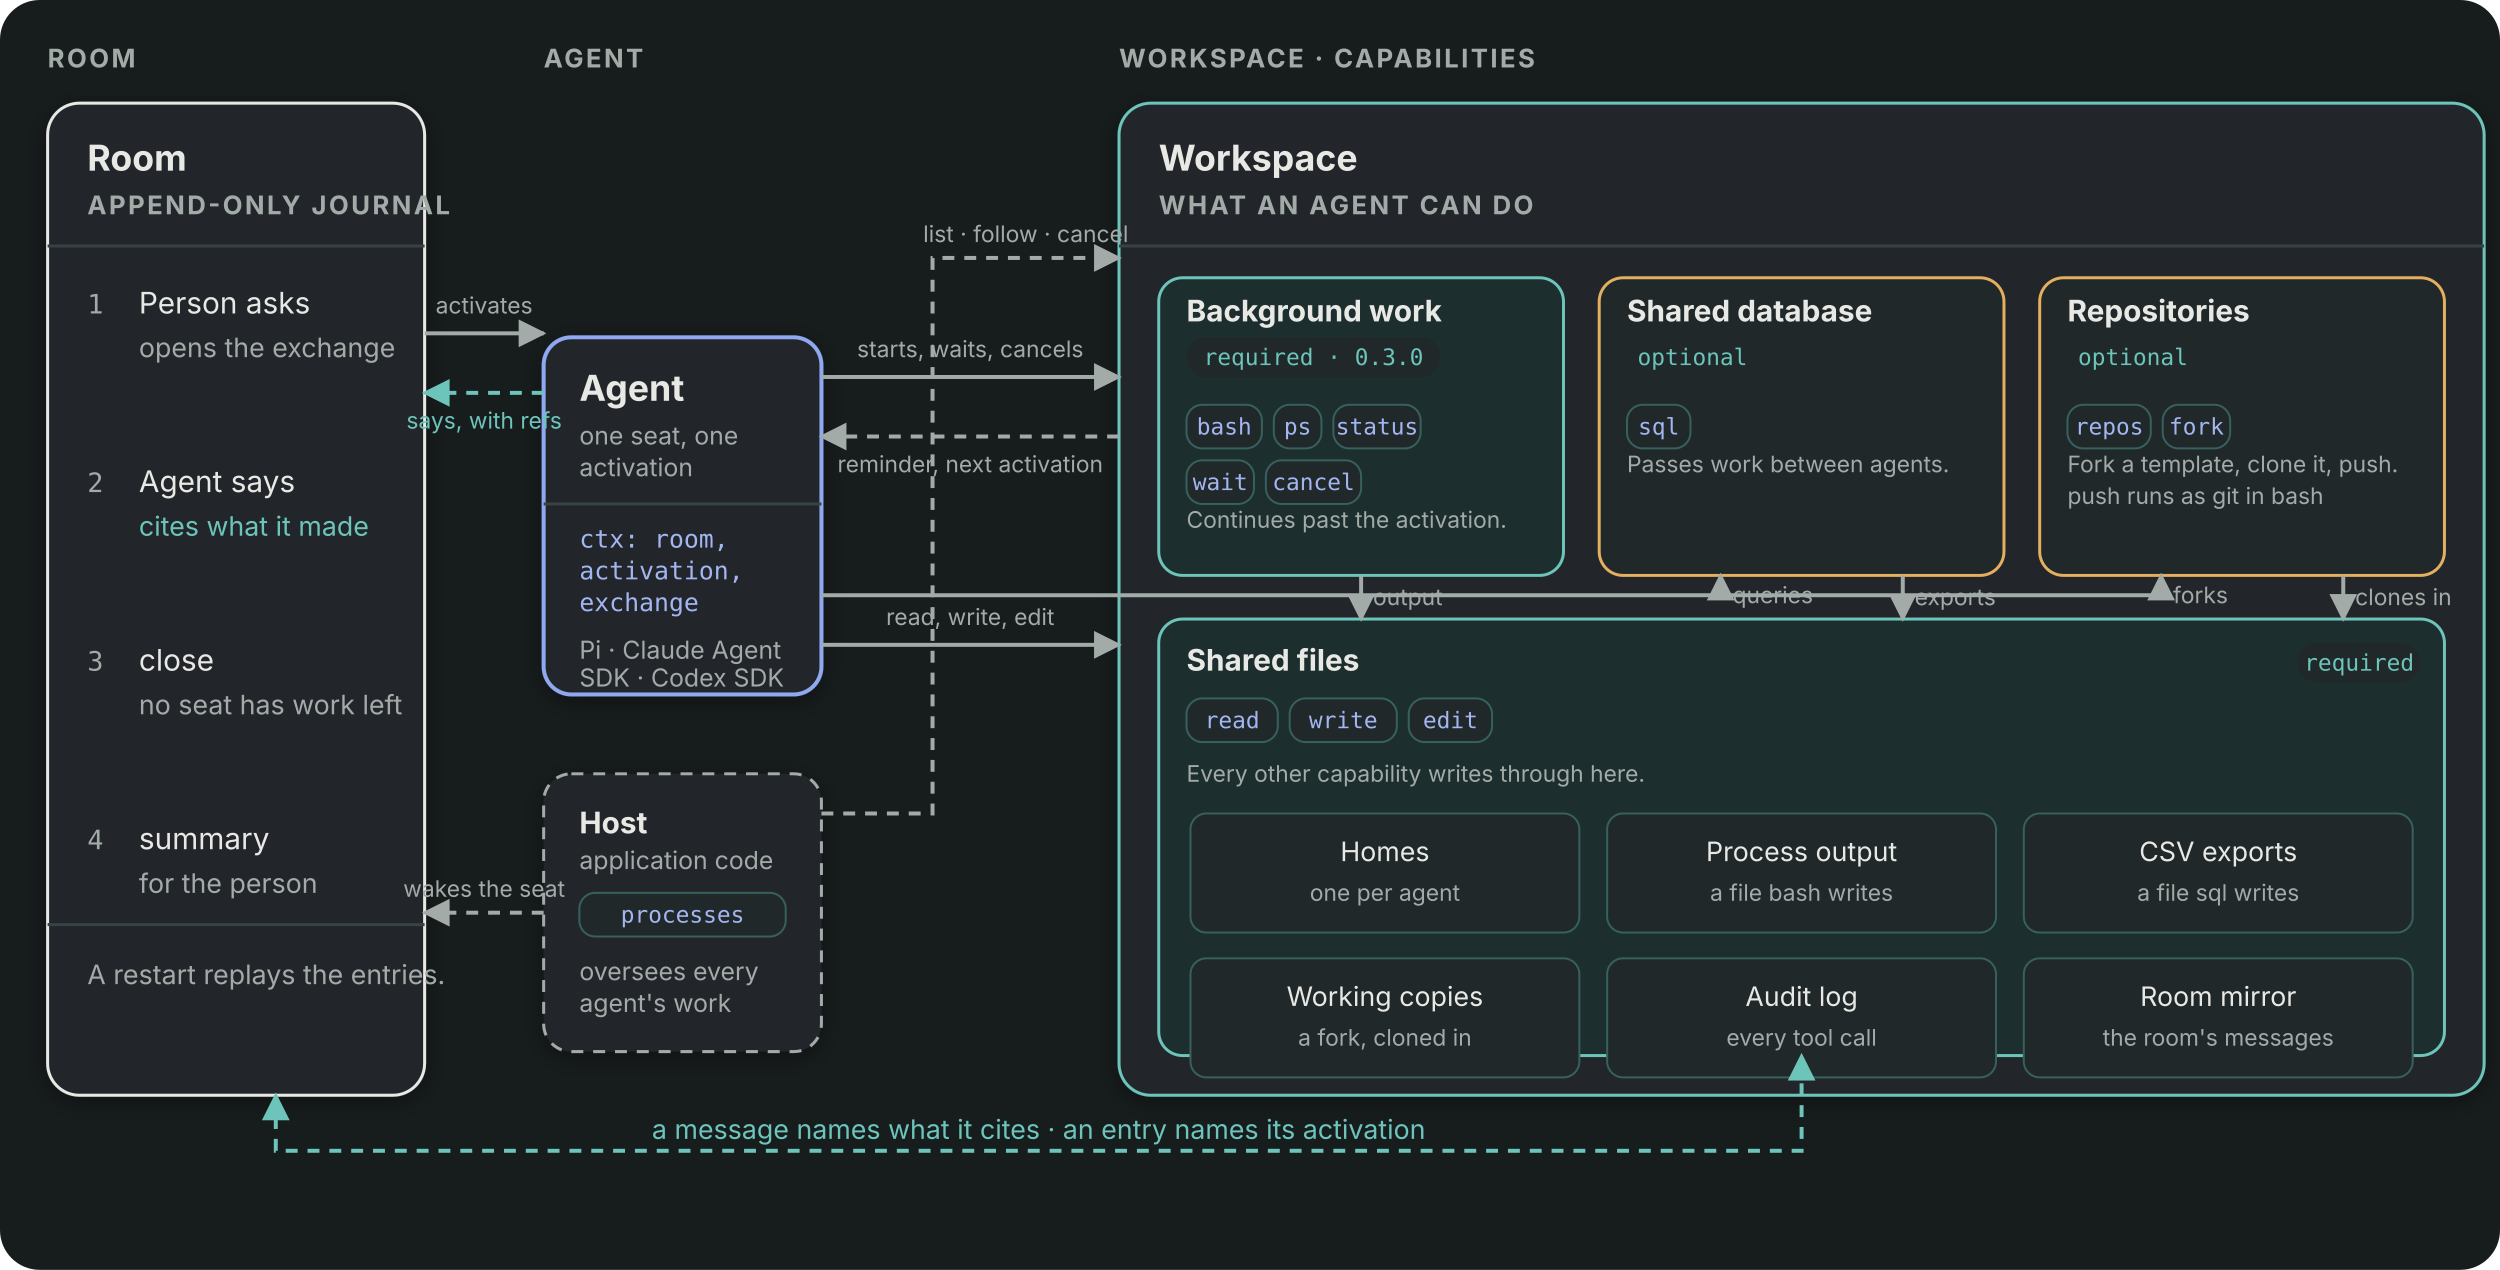
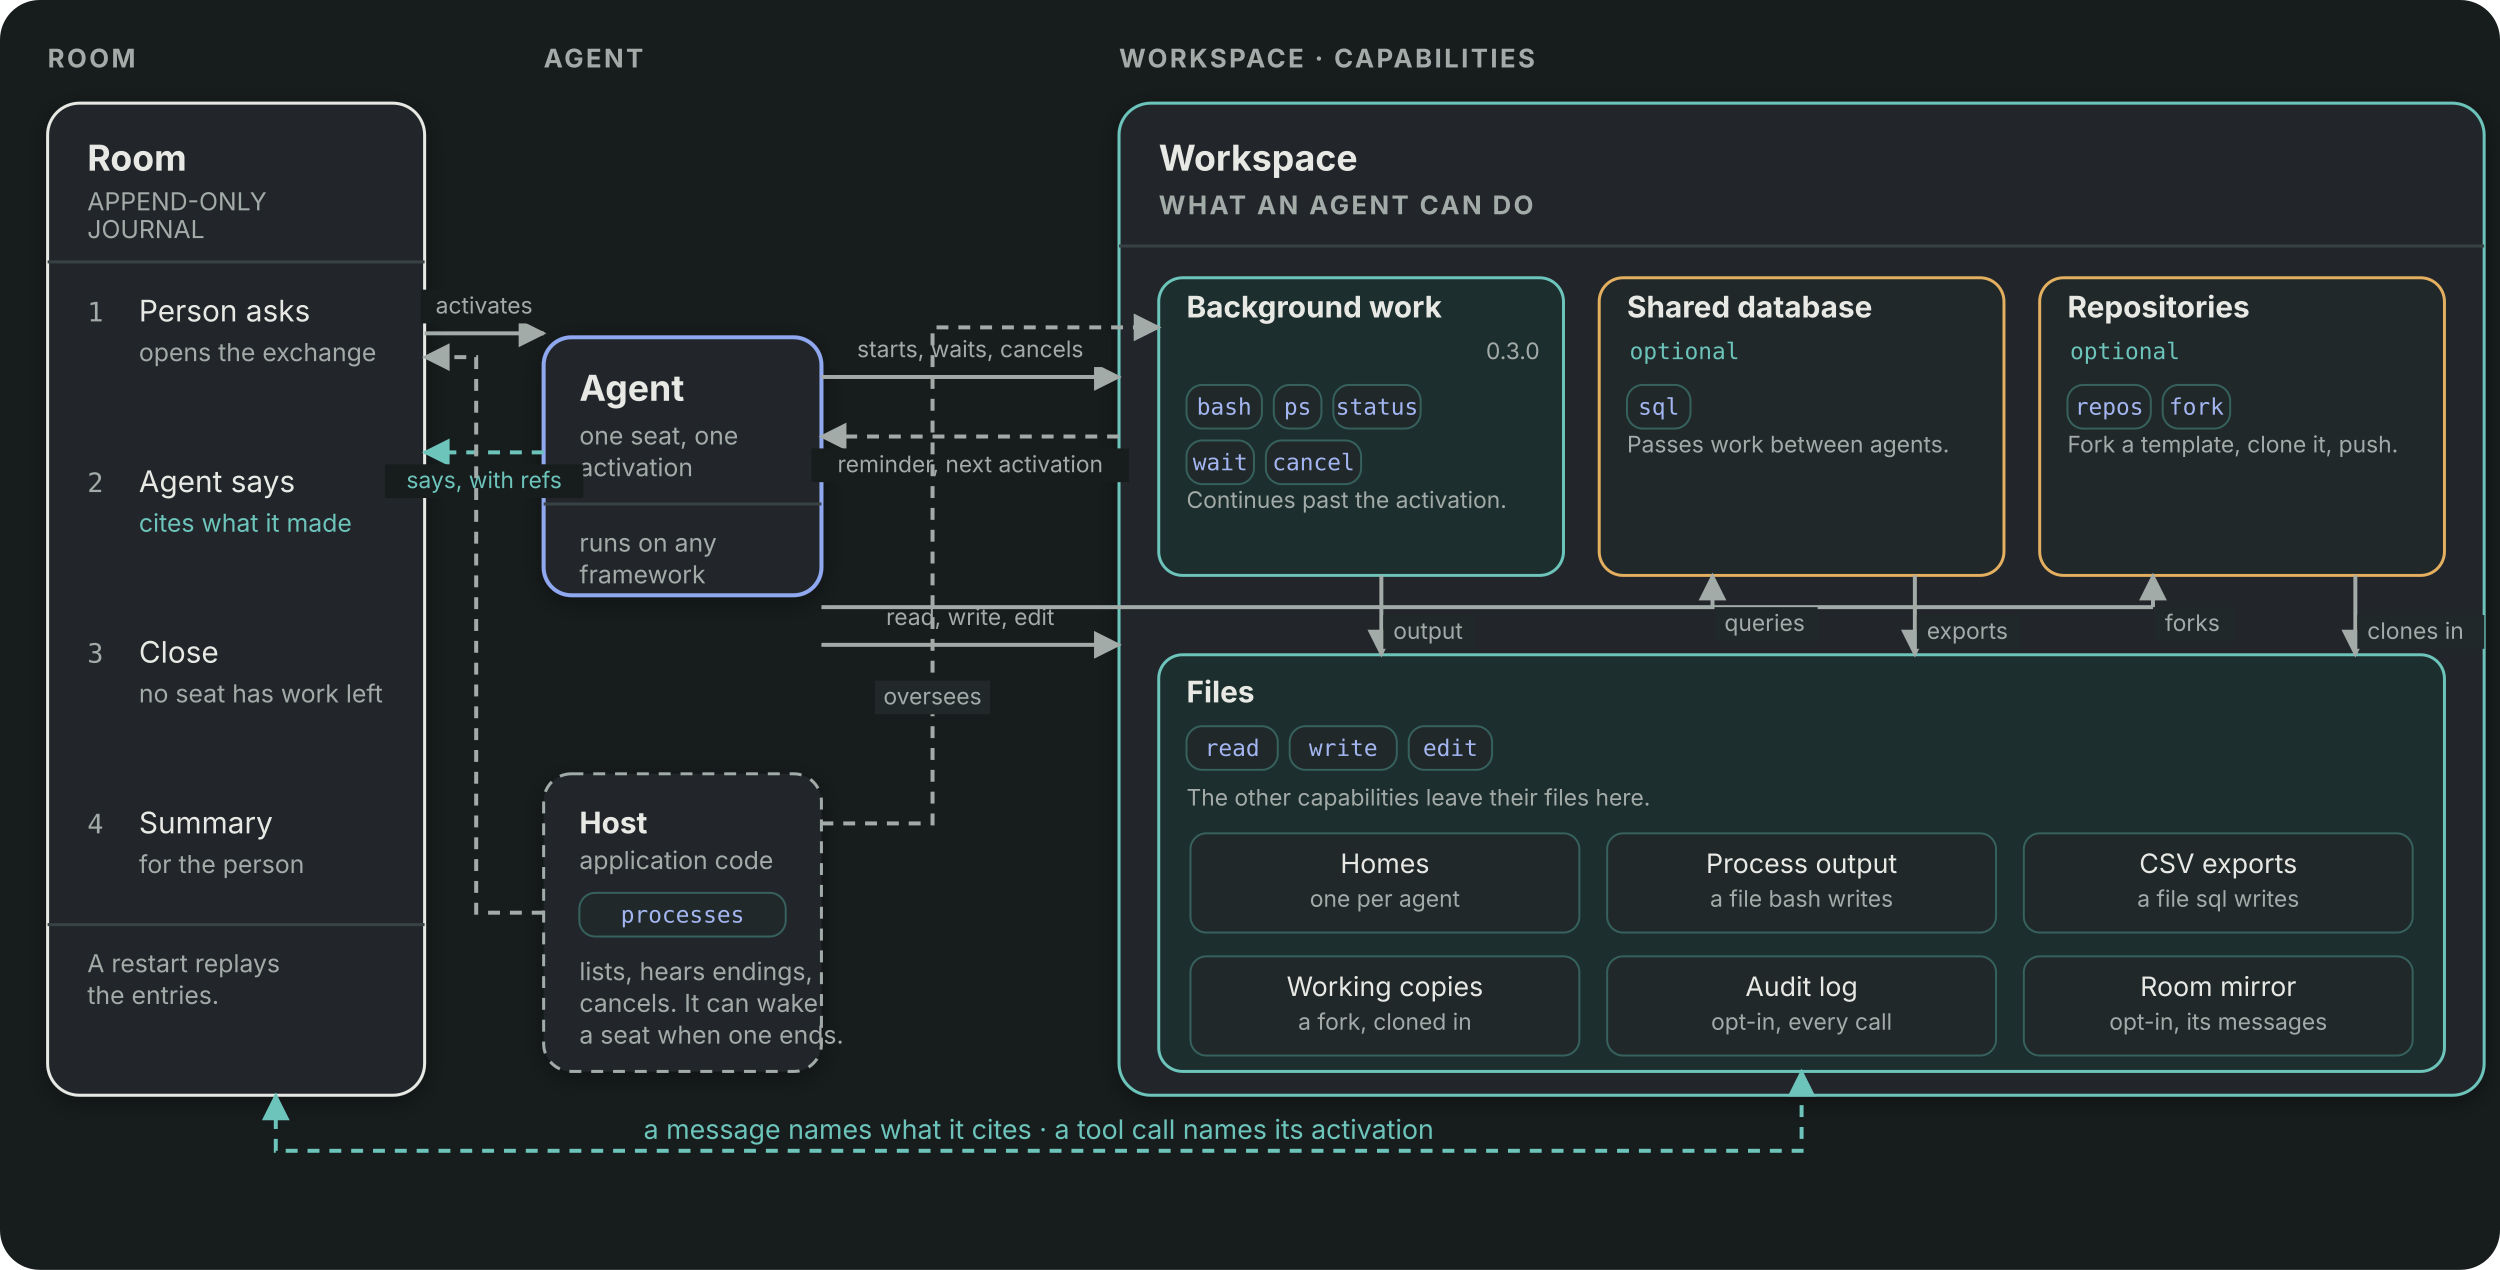
<svg xmlns="http://www.w3.org/2000/svg" width="1260" height="640" viewBox="0 0 1260 640" role="img" aria-labelledby="title desc">
  <defs>
    <marker id="arrow" viewBox="0 0 10 10" refX="9" refY="5" markerWidth="7" markerHeight="7" orient="auto-start-reverse">
      <path d="M0 0 10 5 0 10Z" fill="#a3aba8" />
    </marker>
    <marker id="arrow-teal" viewBox="0 0 10 10" refX="9" refY="5" markerWidth="7" markerHeight="7" orient="auto-start-reverse">
      <path d="M0 0 10 5 0 10Z" fill="#6cc4bb" />
    </marker>
    <filter id="shadow" x="-10%" y="-10%" width="120%" height="130%">
      <feDropShadow dx="0" dy="3" stdDeviation="6" flood-color="#000000" flood-opacity="0.35" />
    </filter>
    <style>
      .sans { font-family: Inter, "IBM Plex Sans", system-ui, sans-serif; }
      .mono { font-family: "IBM Plex Mono", ui-monospace, monospace; }
      .ink { fill: #e8e9e4; }
      .dim { fill: #a3aba8; }
      .teal { fill: #6cc4bb; }
      .code { fill: #a4b6f2; }
      .lab { font-size: 13px; font-weight: 700; letter-spacing: 1.2px; }
      .t { font-size: 18px; font-weight: 700; }
      .n { font-size: 15px; font-weight: 700; }
      .b { font-size: 15px; }
      .s { font-size: 13.5px; }
      .x { font-size: 12.5px; }
      .e { font-size: 11.5px; }
      .flow { fill: none; stroke: #a3aba8; stroke-width: 2; }
      .flow-dash { fill: none; stroke: #a3aba8; stroke-width: 2; stroke-dasharray: 6 5; }
      .flow-teal { fill: none; stroke: #6cc4bb; stroke-width: 2; stroke-dasharray: 6 5; }
      .rule { stroke: #384143; stroke-width: 1.5; }
    </style>
  </defs>
  <rect width="1260" height="640" rx="20" fill="#171c1d" />
  <text x="24" y="34" text-anchor="start" class="sans dim lab">ROOM</text>
  <text x="274" y="34" text-anchor="start" class="sans dim lab">AGENT</text>
  <text x="564" y="34" text-anchor="start" class="sans dim lab">WORKSPACE · CAPABILITIES</text>
  <g filter="url(#shadow)">
    <rect x="24" y="52" width="190" height="500" rx="16" fill="#20282a" stroke="#e8e9e4" stroke-width="1.5" />
  </g>
  <text x="44" y="86" text-anchor="start" class="sans ink t">Room</text>
-   <text x="44" y="108" text-anchor="start" class="sans dim lab">APPEND-ONLY JOURNAL</text>
-   <line x1="24" y1="124" x2="214" y2="124" class="rule" />
-   <text x="44" y="158" text-anchor="start" class="mono dim s">1</text>
-   <text x="70" y="158" text-anchor="start" class="sans ink b">Person asks</text>
-   <text x="70" y="180" text-anchor="start" class="sans dim s">opens the exchange</text>
+   <text x="44" y="106" text-anchor="start" class="sans dim x">APPEND-ONLY</text>
+   <text x="44" y="120" text-anchor="start" class="sans dim x">JOURNAL</text>
+   <line x1="24" y1="132" x2="214" y2="132" class="rule" />
+   <text x="44" y="162" text-anchor="start" class="mono dim s">1</text>
+   <text x="70" y="162" text-anchor="start" class="sans ink b">Person asks</text>
+   <text x="70" y="182" text-anchor="start" class="sans dim x">opens the exchange</text>
  <text x="44" y="248" text-anchor="start" class="mono dim s">2</text>
  <text x="70" y="248" text-anchor="start" class="sans ink b">Agent says</text>
-   <text x="70" y="270" text-anchor="start" class="sans teal s">cites what it made</text>
-   <text x="44" y="338" text-anchor="start" class="mono dim s">3</text>
-   <text x="70" y="338" text-anchor="start" class="sans ink b">close</text>
-   <text x="70" y="360" text-anchor="start" class="sans dim s">no seat has work left</text>
-   <text x="44" y="428" text-anchor="start" class="mono dim s">4</text>
-   <text x="70" y="428" text-anchor="start" class="sans ink b">summary</text>
-   <text x="70" y="450" text-anchor="start" class="sans dim s">for the person</text>
+   <text x="70" y="268" text-anchor="start" class="sans teal x">cites what it made</text>
+   <text x="44" y="334" text-anchor="start" class="mono dim s">3</text>
+   <text x="70" y="334" text-anchor="start" class="sans ink b">Close</text>
+   <text x="70" y="354" text-anchor="start" class="sans dim x">no seat has work left</text>
+   <text x="44" y="420" text-anchor="start" class="mono dim s">4</text>
+   <text x="70" y="420" text-anchor="start" class="sans ink b">Summary</text>
+   <text x="70" y="440" text-anchor="start" class="sans dim x">for the person</text>
  <line x1="24" y1="466" x2="214" y2="466" class="rule" />
-   <text x="44" y="496" text-anchor="start" class="sans dim s">A restart replays the entries.</text>
+   <text x="44" y="490" text-anchor="start" class="sans dim x">A restart replays</text>
+   <text x="44" y="506" text-anchor="start" class="sans dim x">the entries.</text>
  <g filter="url(#shadow)">
-     <rect x="274" y="170" width="140" height="180" rx="14" fill="#20282a" stroke="#8fa8ef" stroke-width="2" />
+     <rect x="274" y="170" width="140" height="130" rx="14" fill="#20282a" stroke="#8fa8ef" stroke-width="2" />
  </g>
  <text x="292" y="202" text-anchor="start" class="sans ink t">Agent</text>
  <text x="292" y="224" text-anchor="start" class="sans dim x">one seat, one</text>
  <text x="292" y="240" text-anchor="start" class="sans dim x">activation</text>
  <line x1="274" y1="254" x2="414" y2="254" class="rule" />
-   <text x="292" y="276" text-anchor="start" class="mono code x">ctx: room,</text>
-   <text x="292" y="292" text-anchor="start" class="mono code x">activation,</text>
-   <text x="292" y="308" text-anchor="start" class="mono code x">exchange</text>
-   <text x="292" y="332" text-anchor="start" class="sans dim x">Pi · Claude Agent</text>
-   <text x="292" y="346" text-anchor="start" class="sans dim x">SDK · Codex SDK</text>
+   <text x="292" y="278" text-anchor="start" class="sans dim x">runs on any</text>
+   <text x="292" y="294" text-anchor="start" class="sans dim x">framework</text>
  <g filter="url(#shadow)">
-     <rect x="274" y="390" width="140" height="140" rx="14" fill="#20282a" stroke="#a3aba8" stroke-width="1.5" stroke-dasharray="6 5" />
+     <rect x="274" y="390" width="140" height="150" rx="14" fill="#20282a" stroke="#a3aba8" stroke-width="1.5" stroke-dasharray="6 5" />
  </g>
  <text x="292" y="420" text-anchor="start" class="sans ink n">Host</text>
  <text x="292" y="438" text-anchor="start" class="sans dim x">application code</text>
  <rect x="292" y="450" width="104" height="22" rx="8" fill="#20282a" stroke="#36615d" />
  <text x="344" y="465" text-anchor="middle" class="mono code e">processes</text>
-   <text x="292" y="494" text-anchor="start" class="sans dim x">oversees every</text>
-   <text x="292" y="510" text-anchor="start" class="sans dim x">agent's work</text>
+   <text x="292" y="494" text-anchor="start" class="sans dim x">lists, hears endings,</text>
+   <text x="292" y="510" text-anchor="start" class="sans dim x">cancels. It can wake</text>
+   <text x="292" y="526" text-anchor="start" class="sans dim x">a seat when one ends.</text>
  <g filter="url(#shadow)">
    <rect x="564" y="52" width="688" height="500" rx="16" fill="#20282a" stroke="#6cc4bb" stroke-width="1.5" />
  </g>
  <text x="584" y="86" text-anchor="start" class="sans ink t">Workspace</text>
  <text x="584" y="108" text-anchor="start" class="sans dim lab">WHAT AN AGENT CAN DO</text>
  <line x1="564" y1="124" x2="1252" y2="124" class="rule" />
  <rect x="584.0" y="140" width="204.0" height="150" rx="12" fill="#1c2e2d" stroke="#6cc4bb" stroke-width="1.5" />
-   <text x="598.0" y="162" text-anchor="start" class="sans ink n">Background work</text>
-   <rect x="598.0" y="170" width="128" height="20" rx="10" fill="#20282a" />
-   <text x="662.0" y="184" text-anchor="middle" class="mono teal e">required · 0.3.0</text>
-   <rect x="598.0" y="204" width="38" height="22" rx="8" fill="#20282a" stroke="#36615d" />
-   <text x="617.0" y="219" text-anchor="middle" class="mono code e">bash</text>
-   <rect x="642.0" y="204" width="24" height="22" rx="8" fill="#20282a" stroke="#36615d" />
-   <text x="654.0" y="219" text-anchor="middle" class="mono code e">ps</text>
-   <rect x="672.0" y="204" width="44" height="22" rx="8" fill="#20282a" stroke="#36615d" />
-   <text x="694.0" y="219" text-anchor="middle" class="mono code e">status</text>
-   <rect x="598.0" y="232" width="34" height="22" rx="8" fill="#20282a" stroke="#36615d" />
-   <text x="615.0" y="247" text-anchor="middle" class="mono code e">wait</text>
-   <rect x="638.0" y="232" width="48" height="22" rx="8" fill="#20282a" stroke="#36615d" />
-   <text x="662.0" y="247" text-anchor="middle" class="mono code e">cancel</text>
-   <text x="598.0" y="266" text-anchor="start" class="sans dim e">Continues past the activation.</text>
+   <text x="598.0" y="160" text-anchor="start" class="sans ink n">Background work</text>
+   <text x="776.0" y="181" text-anchor="end" class="sans dim e">0.3.0</text>
+   <rect x="598.0" y="194" width="38" height="22" rx="8" fill="#20282a" stroke="#36615d" />
+   <text x="617.0" y="209" text-anchor="middle" class="mono code e">bash</text>
+   <rect x="642.0" y="194" width="24" height="22" rx="8" fill="#20282a" stroke="#36615d" />
+   <text x="654.0" y="209" text-anchor="middle" class="mono code e">ps</text>
+   <rect x="672.0" y="194" width="44" height="22" rx="8" fill="#20282a" stroke="#36615d" />
+   <text x="694.0" y="209" text-anchor="middle" class="mono code e">status</text>
+   <rect x="598.0" y="222" width="34" height="22" rx="8" fill="#20282a" stroke="#36615d" />
+   <text x="615.0" y="237" text-anchor="middle" class="mono code e">wait</text>
+   <rect x="638.0" y="222" width="48" height="22" rx="8" fill="#20282a" stroke="#36615d" />
+   <text x="662.0" y="237" text-anchor="middle" class="mono code e">cancel</text>
+   <text x="598.0" y="256" text-anchor="start" class="sans dim e">Continues past the activation.</text>
  <rect x="806.0" y="140" width="204.0" height="150" rx="12" fill="#20282a" stroke="#e4b060" stroke-width="1.5" />
-   <text x="820.0" y="162" text-anchor="start" class="sans ink n">Shared database</text>
-   <rect x="820.0" y="170" width="66" height="20" rx="10" fill="#20282a" />
-   <text x="853.0" y="184" text-anchor="middle" class="mono teal e">optional</text>
-   <rect x="820.0" y="204" width="32" height="22" rx="8" fill="#20282a" stroke="#36615d" />
-   <text x="836.0" y="219" text-anchor="middle" class="mono code e">sql</text>
-   <text x="820.0" y="238" text-anchor="start" class="sans dim e">Passes work between agents.</text>
+   <text x="820.0" y="160" text-anchor="start" class="sans ink n">Shared database</text>
+   <rect x="820.0" y="168" width="58" height="18" rx="9" fill="#20282a" />
+   <text x="849.0" y="181" text-anchor="middle" class="mono teal e">optional</text>
+   <rect x="820.0" y="194" width="32" height="22" rx="8" fill="#20282a" stroke="#36615d" />
+   <text x="836.0" y="209" text-anchor="middle" class="mono code e">sql</text>
+   <text x="820.0" y="228" text-anchor="start" class="sans dim e">Passes work between agents.</text>
  <rect x="1028.0" y="140" width="204.0" height="150" rx="12" fill="#20282a" stroke="#e4b060" stroke-width="1.5" />
-   <text x="1042.0" y="162" text-anchor="start" class="sans ink n">Repositories</text>
-   <rect x="1042.0" y="170" width="66" height="20" rx="10" fill="#20282a" />
-   <text x="1075.0" y="184" text-anchor="middle" class="mono teal e">optional</text>
-   <rect x="1042.0" y="204" width="42" height="22" rx="8" fill="#20282a" stroke="#36615d" />
-   <text x="1063.0" y="219" text-anchor="middle" class="mono code e">repos</text>
-   <rect x="1090.0" y="204" width="34" height="22" rx="8" fill="#20282a" stroke="#36615d" />
-   <text x="1107.0" y="219" text-anchor="middle" class="mono code e">fork</text>
-   <text x="1042.0" y="238" text-anchor="start" class="sans dim e">Fork a template, clone it, push.</text>
-   <text x="1042.0" y="254" text-anchor="start" class="sans dim e">push runs as git in bash</text>
-   <rect x="584.0" y="312" width="648.0" height="220" rx="12" fill="#1c2e2d" stroke="#6cc4bb" stroke-width="1.5" />
-   <text x="598.0" y="338" text-anchor="start" class="sans ink n">Shared files</text>
-   <rect x="1158.0" y="324" width="62" height="20" rx="10" fill="#20282a" />
-   <text x="1189.0" y="338" text-anchor="middle" class="mono teal e">required</text>
-   <rect x="598.0" y="352" width="46" height="22" rx="8" fill="#20282a" stroke="#36615d" />
-   <text x="621.0" y="367" text-anchor="middle" class="mono code e">read</text>
-   <rect x="650.0" y="352" width="54" height="22" rx="8" fill="#20282a" stroke="#36615d" />
-   <text x="677.0" y="367" text-anchor="middle" class="mono code e">write</text>
-   <rect x="710.0" y="352" width="42" height="22" rx="8" fill="#20282a" stroke="#36615d" />
-   <text x="731.0" y="367" text-anchor="middle" class="mono code e">edit</text>
-   <text x="598.0" y="394" text-anchor="start" class="sans dim e">Every other capability writes through here.</text>
-   <rect x="600.0" y="410" width="196.0" height="60" rx="8" fill="#20282a" stroke="#36615d" />
-   <text x="698.0" y="434" text-anchor="middle" class="sans ink s">Homes</text>
-   <text x="698.0" y="454" text-anchor="middle" class="sans dim e">one per agent</text>
-   <rect x="810.0" y="410" width="196.0" height="60" rx="8" fill="#20282a" stroke="#36615d" />
-   <text x="908.0" y="434" text-anchor="middle" class="sans ink s">Process output</text>
-   <text x="908.0" y="454" text-anchor="middle" class="sans dim e">a file bash writes</text>
-   <rect x="1020.0" y="410" width="196.0" height="60" rx="8" fill="#20282a" stroke="#36615d" />
-   <text x="1118.0" y="434" text-anchor="middle" class="sans ink s">CSV exports</text>
-   <text x="1118.0" y="454" text-anchor="middle" class="sans dim e">a file sql writes</text>
-   <rect x="600.0" y="483" width="196.0" height="60" rx="8" fill="#20282a" stroke="#36615d" />
-   <text x="698.0" y="507" text-anchor="middle" class="sans ink s">Working copies</text>
-   <text x="698.0" y="527" text-anchor="middle" class="sans dim e">a fork, cloned in</text>
-   <rect x="810.0" y="483" width="196.0" height="60" rx="8" fill="#20282a" stroke="#36615d" />
-   <text x="908.0" y="507" text-anchor="middle" class="sans ink s">Audit log</text>
-   <text x="908.0" y="527" text-anchor="middle" class="sans dim e">every tool call</text>
-   <rect x="1020.0" y="483" width="196.0" height="60" rx="8" fill="#20282a" stroke="#36615d" />
-   <text x="1118.0" y="507" text-anchor="middle" class="sans ink s">Room mirror</text>
-   <text x="1118.0" y="527" text-anchor="middle" class="sans dim e">the room's messages</text>
+   <text x="1042.0" y="160" text-anchor="start" class="sans ink n">Repositories</text>
+   <rect x="1042.0" y="168" width="58" height="18" rx="9" fill="#20282a" />
+   <text x="1071.0" y="181" text-anchor="middle" class="mono teal e">optional</text>
+   <rect x="1042.0" y="194" width="42" height="22" rx="8" fill="#20282a" stroke="#36615d" />
+   <text x="1063.0" y="209" text-anchor="middle" class="mono code e">repos</text>
+   <rect x="1090.0" y="194" width="34" height="22" rx="8" fill="#20282a" stroke="#36615d" />
+   <text x="1107.0" y="209" text-anchor="middle" class="mono code e">fork</text>
+   <text x="1042.0" y="228" text-anchor="start" class="sans dim e">Fork a template, clone it, push.</text>
+   <rect x="584.0" y="330" width="648.0" height="210" rx="12" fill="#1c2e2d" stroke="#6cc4bb" stroke-width="1.5" />
+   <text x="598.0" y="354" text-anchor="start" class="sans ink n">Files</text>
+   <rect x="598.0" y="366" width="46" height="22" rx="8" fill="#20282a" stroke="#36615d" />
+   <text x="621.0" y="381" text-anchor="middle" class="mono code e">read</text>
+   <rect x="650.0" y="366" width="54" height="22" rx="8" fill="#20282a" stroke="#36615d" />
+   <text x="677.0" y="381" text-anchor="middle" class="mono code e">write</text>
+   <rect x="710.0" y="366" width="42" height="22" rx="8" fill="#20282a" stroke="#36615d" />
+   <text x="731.0" y="381" text-anchor="middle" class="mono code e">edit</text>
+   <text x="598.0" y="406" text-anchor="start" class="sans dim e">The other capabilities leave their files here.</text>
+   <rect x="600.0" y="420" width="196.0" height="50" rx="8" fill="#20282a" stroke="#36615d" />
+   <text x="698.0" y="440" text-anchor="middle" class="sans ink s">Homes</text>
+   <text x="698.0" y="457" text-anchor="middle" class="sans dim e">one per agent</text>
+   <rect x="810.0" y="420" width="196.0" height="50" rx="8" fill="#20282a" stroke="#36615d" />
+   <text x="908.0" y="440" text-anchor="middle" class="sans ink s">Process output</text>
+   <text x="908.0" y="457" text-anchor="middle" class="sans dim e">a file bash writes</text>
+   <rect x="1020.0" y="420" width="196.0" height="50" rx="8" fill="#20282a" stroke="#36615d" />
+   <text x="1118.0" y="440" text-anchor="middle" class="sans ink s">CSV exports</text>
+   <text x="1118.0" y="457" text-anchor="middle" class="sans dim e">a file sql writes</text>
+   <rect x="600.0" y="482" width="196.0" height="50" rx="8" fill="#20282a" stroke="#36615d" />
+   <text x="698.0" y="502" text-anchor="middle" class="sans ink s">Working copies</text>
+   <text x="698.0" y="519" text-anchor="middle" class="sans dim e">a fork, cloned in</text>
+   <rect x="810.0" y="482" width="196.0" height="50" rx="8" fill="#20282a" stroke="#36615d" />
+   <text x="908.0" y="502" text-anchor="middle" class="sans ink s">Audit log</text>
+   <text x="908.0" y="519" text-anchor="middle" class="sans dim e">opt-in, every call</text>
+   <rect x="1020.0" y="482" width="196.0" height="50" rx="8" fill="#20282a" stroke="#36615d" />
+   <text x="1118.0" y="502" text-anchor="middle" class="sans ink s">Room mirror</text>
+   <text x="1118.0" y="519" text-anchor="middle" class="sans dim e">opt-in, its messages</text>
  <path d="M214 168 H274" class="flow" marker-end="url(#arrow)" />
+   <rect x="212.0" y="146.0" width="64.0" height="17" fill="#171c1d" />
  <text x="244.0" y="158" text-anchor="middle" class="sans dim e">activates</text>
-   <path d="M274 198 H214" class="flow-teal" marker-end="url(#arrow-teal)" />
-   <text x="244.0" y="216" text-anchor="middle" class="sans teal e">says, with refs</text>
+   <path d="M274 228 H214" class="flow-teal" marker-end="url(#arrow-teal)" />
+   <rect x="194.0" y="234.0" width="100.0" height="17" fill="#171c1d" />
+   <text x="244.0" y="246" text-anchor="middle" class="sans teal e">says, with refs</text>
  <path d="M414 190 H564" class="flow" marker-end="url(#arrow)" />
+   <rect x="418.0" y="168.0" width="142.0" height="17" fill="#171c1d" />
  <text x="489.0" y="180" text-anchor="middle" class="sans dim e">starts, waits, cancels</text>
  <path d="M564 220 H414" class="flow-dash" marker-end="url(#arrow)" />
+   <rect x="409.0" y="226.0" width="160.0" height="17" fill="#171c1d" />
  <text x="489.0" y="238" text-anchor="middle" class="sans dim e">reminder, next activation</text>
  <path d="M414 325 H564" class="flow" marker-end="url(#arrow)" />
+   <rect x="433.0" y="303.0" width="112.0" height="17" fill="#171c1d" />
  <text x="489.0" y="315" text-anchor="middle" class="sans dim e">read, write, edit</text>
-   <path d="M414 300 H1089.2" class="flow" />
-   <path d="M867.2 300 V290" class="flow" marker-end="url(#arrow)" />
-   <text x="873.2" y="304" text-anchor="start" class="sans dim e">queries</text>
-   <path d="M1089.2 300 V290" class="flow" marker-end="url(#arrow)" />
-   <text x="1095.2" y="304" text-anchor="start" class="sans dim e">forks</text>
-   <path d="M686.0 290 V312" class="flow" marker-end="url(#arrow)" />
-   <text x="692.0" y="305" text-anchor="start" class="sans dim e">output</text>
-   <path d="M959.0 290 V312" class="flow" marker-end="url(#arrow)" />
-   <text x="965.0" y="305" text-anchor="start" class="sans dim e">exports</text>
-   <path d="M1181.0 290 V312" class="flow" marker-end="url(#arrow)" />
-   <text x="1187.0" y="305" text-anchor="start" class="sans dim e">clones in</text>
-   <path d="M414 410 H470 V130 H564" class="flow-dash" marker-end="url(#arrow)" />
-   <text x="517.0" y="122" text-anchor="middle" class="sans dim e">list · follow · cancel</text>
-   <path d="M274 460 H214" class="flow-dash" marker-end="url(#arrow)" />
-   <text x="244.0" y="452" text-anchor="middle" class="sans dim e">wakes the seat</text>
-   <path d="M139.0 552 V580 H908.0 V532" class="flow-teal" marker-start="url(#arrow-teal)" marker-end="url(#arrow-teal)" />
-   <text x="523.5" y="574" text-anchor="middle" class="sans teal s">a message names what it cites · an entry names its activation</text>
+   <path d="M414 306 H1085.1" class="flow" />
+   <path d="M863.1 306 V290" class="flow" marker-end="url(#arrow)" />
+   <rect x="864.1" y="306.0" width="52.0" height="17" fill="#20282a" />
+   <text x="869.1" y="318" text-anchor="start" class="sans dim e">queries</text>
+   <path d="M1085.1 306 V290" class="flow" marker-end="url(#arrow)" />
+   <rect x="1086.1" y="306.0" width="40.0" height="17" fill="#20282a" />
+   <text x="1091.1" y="318" text-anchor="start" class="sans dim e">forks</text>
+   <path d="M696.2 290 V330" class="flow" marker-end="url(#arrow)" />
+   <rect x="697.2" y="310.0" width="46.0" height="17" fill="#20282a" />
+   <text x="702.2" y="322" text-anchor="start" class="sans dim e">output</text>
+   <path d="M965.1 290 V330" class="flow" marker-end="url(#arrow)" />
+   <rect x="966.1" y="310.0" width="52.0" height="17" fill="#20282a" />
+   <text x="971.1" y="322" text-anchor="start" class="sans dim e">exports</text>
+   <path d="M1187.1 290 V330" class="flow" marker-end="url(#arrow)" />
+   <rect x="1188.1" y="310.0" width="64.0" height="17" fill="#20282a" />
+   <text x="1193.1" y="322" text-anchor="start" class="sans dim e">clones in</text>
+   <path d="M414 415 H470 V165 H584.0" class="flow-dash" marker-end="url(#arrow)" />
+   <rect x="441.0" y="343.0" width="58.0" height="17" fill="#20282a" />
+   <text x="470.0" y="355" text-anchor="middle" class="sans dim e">oversees</text>
+   <path d="M274 460 H240 V180 H214" class="flow-dash" marker-end="url(#arrow)" />
+   <path d="M139.0 552 V580 H908.0 V540" class="flow-teal" marker-start="url(#arrow-teal)" marker-end="url(#arrow-teal)" />
+   <text x="523.5" y="574" text-anchor="middle" class="sans teal s">a message names what it cites · a tool call names its activation</text>
</svg>
